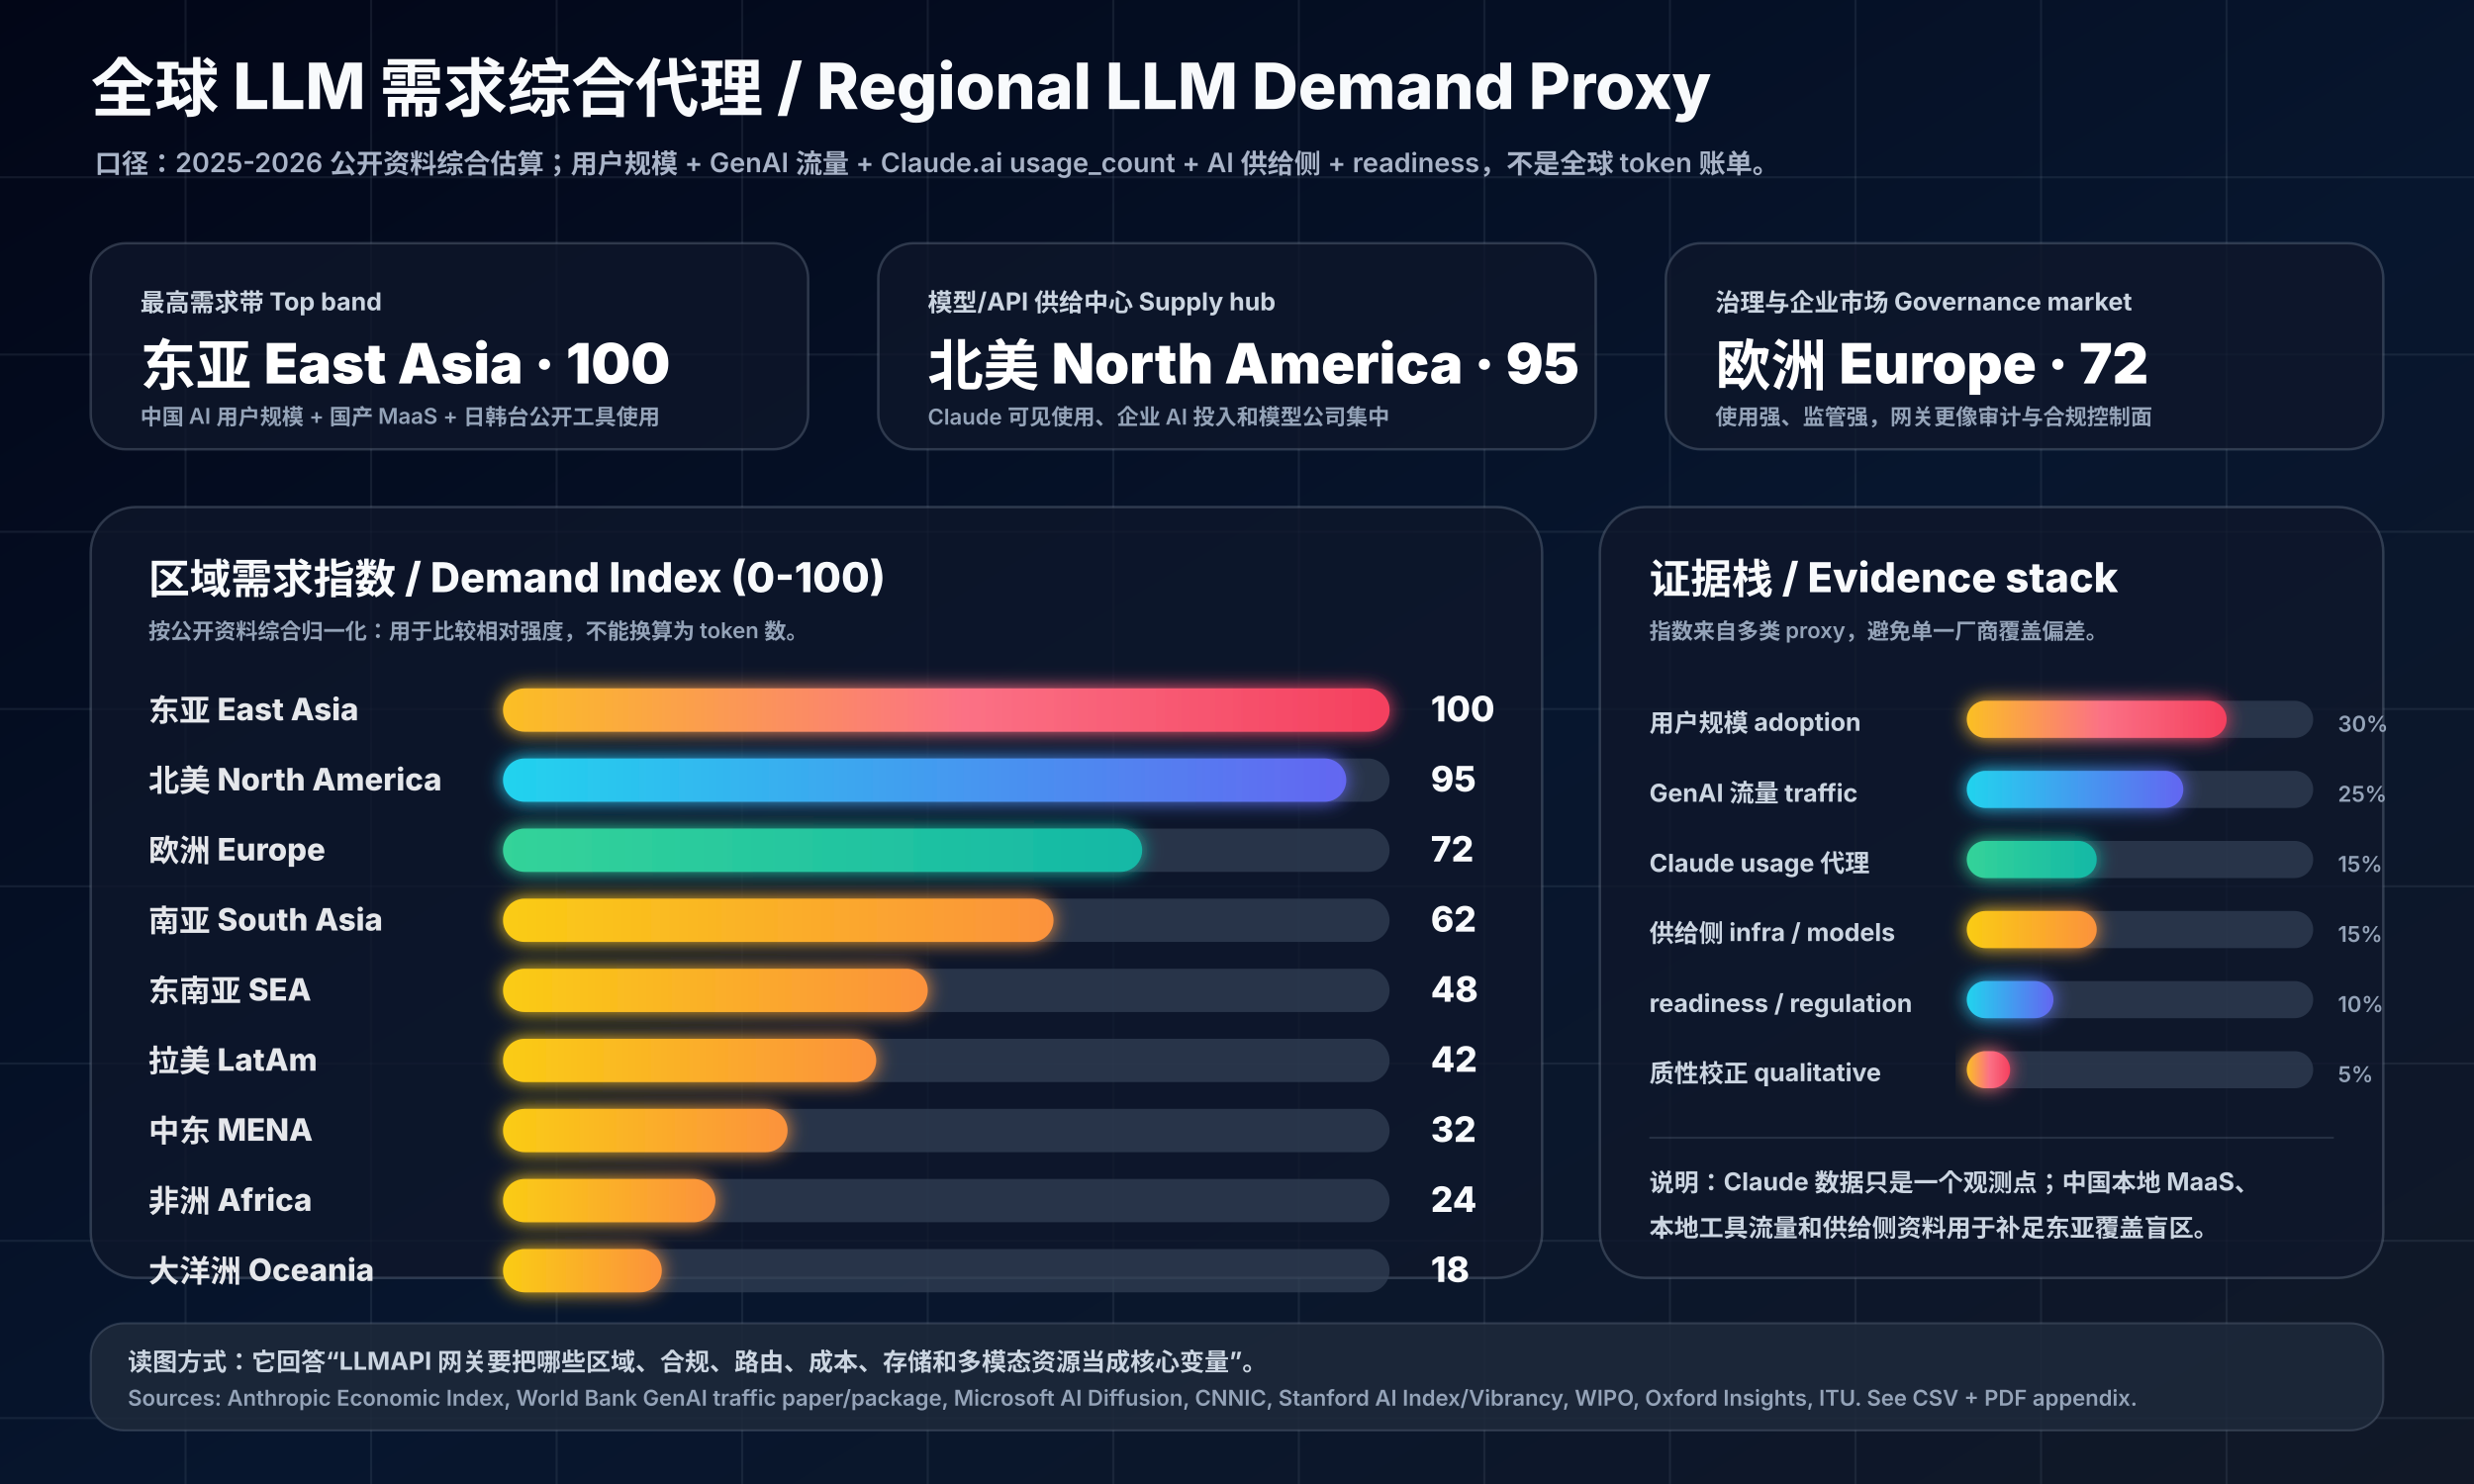
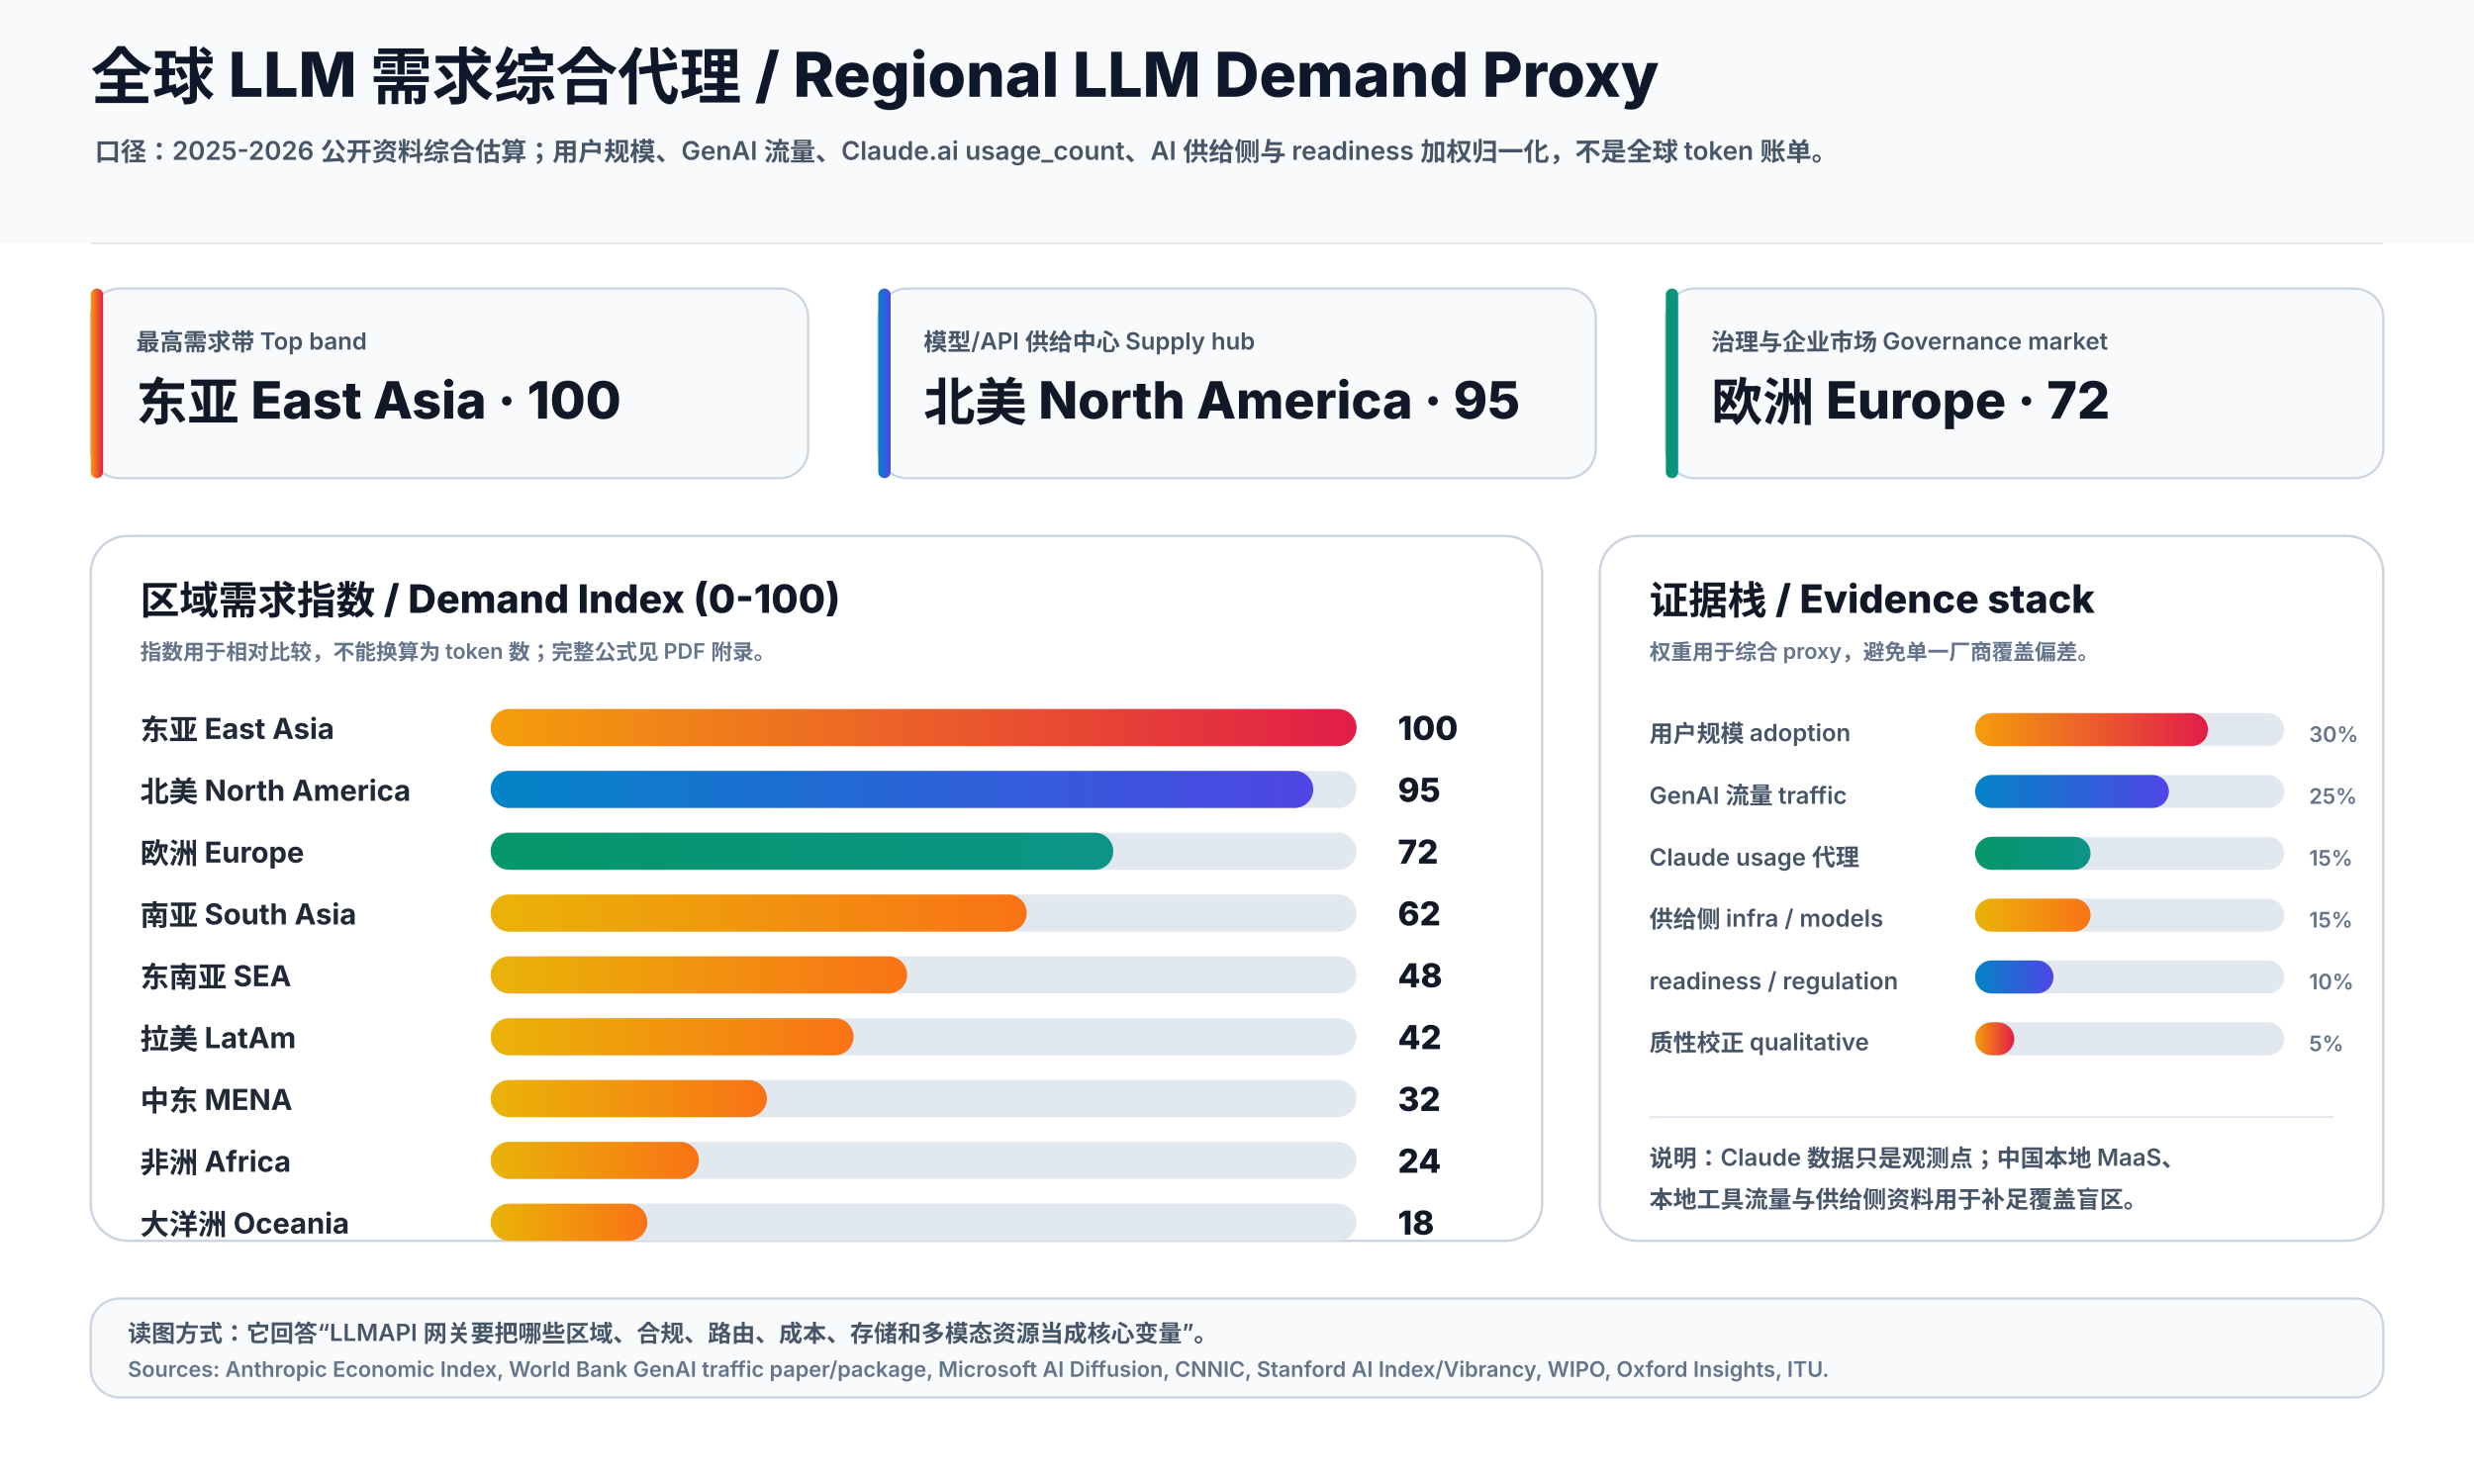
<svg xmlns="http://www.w3.org/2000/svg" viewBox="0 0 1200 720" role="img" aria-labelledby="title desc">
  <defs>
-     <linearGradient id="bg" x1="0" y1="0" x2="1" y2="1">
-       <stop offset="0%" stop-color="#020617" />
-       <stop offset="55%" stop-color="#07162e" />
-       <stop offset="100%" stop-color="#111827" />
+     <linearGradient id="barAsia" x1="0" x2="1">
+       <stop offset="0%" stop-color="#f59e0b" />
+       <stop offset="100%" stop-color="#e11d48" />
    </linearGradient>
-     <linearGradient id="asia" x1="0" x2="1">
-       <stop offset="0%" stop-color="#fbbf24" />
-       <stop offset="52%" stop-color="#fb7185" />
-       <stop offset="100%" stop-color="#f43f5e" />
+     <linearGradient id="barBlue" x1="0" x2="1">
+       <stop offset="0%" stop-color="#0284c7" />
+       <stop offset="100%" stop-color="#4f46e5" />
    </linearGradient>
-     <linearGradient id="blue" x1="0" x2="1">
-       <stop offset="0%" stop-color="#22d3ee" />
-       <stop offset="100%" stop-color="#6366f1" />
+     <linearGradient id="barGreen" x1="0" x2="1">
+       <stop offset="0%" stop-color="#059669" />
+       <stop offset="100%" stop-color="#0d9488" />
    </linearGradient>
-     <linearGradient id="green" x1="0" x2="1">
-       <stop offset="0%" stop-color="#34d399" />
-       <stop offset="100%" stop-color="#14b8a6" />
+     <linearGradient id="barWarm" x1="0" x2="1">
+       <stop offset="0%" stop-color="#eab308" />
+       <stop offset="100%" stop-color="#f97316" />
    </linearGradient>
-     <linearGradient id="warm" x1="0" x2="1">
-       <stop offset="0%" stop-color="#facc15" />
-       <stop offset="100%" stop-color="#fb923c" />
-     </linearGradient>
-     <filter id="glow" x="-25%" y="-70%" width="165%" height="240%">
-       <feGaussianBlur stdDeviation="4.5" result="blur" />
-       <feMerge>
-         <feMergeNode in="blur" />
-         <feMergeNode in="SourceGraphic" />
-       </feMerge>
-     </filter>
    <style>
-       .bg { fill: url(#bg); }
-       .grid { stroke: rgba(148, 163, 184, .11); stroke-width: 1; }
-       .title { font: 820 31px ui-sans-serif, system-ui, -apple-system, BlinkMacSystemFont, "Segoe UI", sans-serif; fill: #f8fafc; letter-spacing: 0; }
-       .subtitle { font: 640 13px ui-sans-serif, system-ui, -apple-system, BlinkMacSystemFont, "Segoe UI", sans-serif; fill: #a8b3c7; letter-spacing: 0; }
-       .h2 { font: 800 20px ui-sans-serif, system-ui, -apple-system, BlinkMacSystemFont, "Segoe UI", sans-serif; fill: #f8fafc; letter-spacing: 0; }
-       .label { font: 760 15px ui-sans-serif, system-ui, -apple-system, BlinkMacSystemFont, "Segoe UI", sans-serif; fill: #e5e7eb; letter-spacing: 0; }
-       .small { font: 650 12px ui-sans-serif, system-ui, -apple-system, BlinkMacSystemFont, "Segoe UI", sans-serif; fill: #cbd5e1; letter-spacing: 0; }
-       .tiny { font: 620 10.6px ui-sans-serif, system-ui, -apple-system, BlinkMacSystemFont, "Segoe UI", sans-serif; fill: #94a3b8; letter-spacing: 0; }
-       .num { font: 860 27px ui-sans-serif, system-ui, -apple-system, BlinkMacSystemFont, "Segoe UI", sans-serif; fill: #ffffff; letter-spacing: 0; }
-       .score { font: 820 17px ui-sans-serif, system-ui, -apple-system, BlinkMacSystemFont, "Segoe UI", sans-serif; fill: #f8fafc; letter-spacing: 0; }
-       .panel { fill: rgba(15, 23, 42, .76); stroke: rgba(148, 163, 184, .27); stroke-width: 1.2; }
-       .chip { fill: rgba(30, 41, 59, .86); stroke: rgba(148, 163, 184, .23); stroke-width: 1; }
-       .track { fill: rgba(51, 65, 85, .72); }
-       .barAsia { fill: url(#asia); filter: url(#glow); }
-       .barBlue { fill: url(#blue); filter: url(#glow); }
-       .barGreen { fill: url(#green); filter: url(#glow); }
-       .barWarm { fill: url(#warm); filter: url(#glow); }
-       .rule { stroke: rgba(148, 163, 184, .18); stroke-width: 1; }
+       .bg { fill: #ffffff; }
+       .band { fill: #f8fafc; }
+       .grid { stroke: #e5e7eb; stroke-width: 1; }
+       .title { font: 820 30px ui-sans-serif, system-ui, -apple-system, BlinkMacSystemFont, "Segoe UI", sans-serif; fill: #0f172a; letter-spacing: 0; }
+       .subtitle { font: 620 12.5px ui-sans-serif, system-ui, -apple-system, BlinkMacSystemFont, "Segoe UI", sans-serif; fill: #475569; letter-spacing: 0; }
+       .h2 { font: 800 19px ui-sans-serif, system-ui, -apple-system, BlinkMacSystemFont, "Segoe UI", sans-serif; fill: #111827; letter-spacing: 0; }
+       .label { font: 720 14px ui-sans-serif, system-ui, -apple-system, BlinkMacSystemFont, "Segoe UI", sans-serif; fill: #1f2937; letter-spacing: 0; }
+       .small { font: 620 11.5px ui-sans-serif, system-ui, -apple-system, BlinkMacSystemFont, "Segoe UI", sans-serif; fill: #475569; letter-spacing: 0; }
+       .tiny { font: 600 10.4px ui-sans-serif, system-ui, -apple-system, BlinkMacSystemFont, "Segoe UI", sans-serif; fill: #64748b; letter-spacing: 0; }
+       .num { font: 820 25px ui-sans-serif, system-ui, -apple-system, BlinkMacSystemFont, "Segoe UI", sans-serif; fill: #111827; letter-spacing: 0; }
+       .score { font: 800 16px ui-sans-serif, system-ui, -apple-system, BlinkMacSystemFont, "Segoe UI", sans-serif; fill: #111827; letter-spacing: 0; }
+       .panel { fill: #ffffff; stroke: #cbd5e1; stroke-width: 1.2; }
+       .card { fill: #f8fafc; stroke: #cbd5e1; stroke-width: 1.1; }
+       .track { fill: #e2e8f0; }
+       .asia { fill: url(#barAsia); }
+       .blue { fill: url(#barBlue); }
+       .green { fill: url(#barGreen); }
+       .warm { fill: url(#barWarm); }
+       .rule { stroke: #e2e8f0; stroke-width: 1; }
    </style>
  </defs>
  <rect class="bg" width="1200" height="720" />
-   <path class="grid" d="M0 86H1200M0 172H1200M0 258H1200M0 344H1200M0 430H1200M0 516H1200M0 602H1200M0 688H1200" />
-   <path class="grid" d="M90 0V720M180 0V720M270 0V720M360 0V720M450 0V720M540 0V720M630 0V720M720 0V720M810 0V720M900 0V720M990 0V720M1080 0V720" />
-   <text x="44" y="54" class="title">全球 LLM 需求综合代理 / Regional LLM Demand Proxy</text>
-   <text x="46" y="84" class="subtitle">口径：2025-2026 公开资料综合估算；用户规模 + GenAI 流量 + Claude.ai usage_count + AI 供给侧 + readiness，不是全球 token 账单。</text>
-   <g transform="translate(44 118)">
-     <rect class="panel" width="348" height="100" rx="17" />
-     <text x="24" y="33" class="small">最高需求带 Top band</text>
-     <text x="24" y="69" class="num">东亚 East Asia · 100</text>
-     <text x="24" y="88" class="tiny">中国 AI 用户规模 + 国产 MaaS + 日韩台公开工具使用</text>
+   <rect class="band" y="0" width="1200" height="118" />
+   <path class="grid" d="M44 638H1156M44 118H1156" />
+   <text x="44" y="48" class="title">全球 LLM 需求综合代理 / Regional LLM Demand Proxy</text>
+   <text x="46" y="78" class="subtitle">口径：2025-2026 公开资料综合估算；用户规模、GenAI 流量、Claude.ai usage_count、AI 供给侧与 readiness 加权归一化，不是全球 token 账单。</text>
+   <g transform="translate(44 140)">
+     <rect class="card" width="348" height="92" rx="14" />
+     <text x="22" y="30" class="small">最高需求带 Top band</text>
+     <text x="22" y="64" class="num">东亚 East Asia · 100</text>
+     <rect x="0" y="0" width="6" height="92" rx="3" class="asia" />
  </g>
-   <g transform="translate(426 118)">
-     <rect class="panel" width="348" height="100" rx="17" />
-     <text x="24" y="33" class="small">模型/API 供给中心 Supply hub</text>
-     <text x="24" y="69" class="num">北美 North America · 95</text>
-     <text x="24" y="88" class="tiny">Claude 可见使用、企业 AI 投入和模型公司集中</text>
+   <g transform="translate(426 140)">
+     <rect class="card" width="348" height="92" rx="14" />
+     <text x="22" y="30" class="small">模型/API 供给中心 Supply hub</text>
+     <text x="22" y="64" class="num">北美 North America · 95</text>
+     <rect x="0" y="0" width="6" height="92" rx="3" class="blue" />
  </g>
-   <g transform="translate(808 118)">
-     <rect class="panel" width="348" height="100" rx="17" />
-     <text x="24" y="33" class="small">治理与企业市场 Governance market</text>
-     <text x="24" y="69" class="num">欧洲 Europe · 72</text>
-     <text x="24" y="88" class="tiny">使用强、监管强，网关更像审计与合规控制面</text>
+   <g transform="translate(808 140)">
+     <rect class="card" width="348" height="92" rx="14" />
+     <text x="22" y="30" class="small">治理与企业市场 Governance market</text>
+     <text x="22" y="64" class="num">欧洲 Europe · 72</text>
+     <rect x="0" y="0" width="6" height="92" rx="3" class="green" />
  </g>
-   <g transform="translate(44 246)">
-     <rect class="panel" width="704" height="374" rx="22" />
-     <text x="28" y="42" class="h2">区域需求指数 / Demand Index (0-100)</text>
-     <text x="28" y="64" class="tiny">按公开资料综合归一化：用于比较相对强度，不能换算为 token 数。</text>
-     <g transform="translate(28 88)">
-       <text x="0" y="16" class="label">东亚 East Asia</text>
-       <rect x="172" y="0" width="430" height="21" rx="10.5" class="track" />
-       <rect x="172" y="0" width="430" height="21" rx="10.5" class="barAsia" />
-       <text x="622" y="16" class="score">100</text>
-       <text x="0" y="50" class="label">北美 North America</text>
-       <rect x="172" y="34" width="430" height="21" rx="10.5" class="track" />
-       <rect x="172" y="34" width="409" height="21" rx="10.5" class="barBlue" />
-       <text x="622" y="50" class="score">95</text>
-       <text x="0" y="84" class="label">欧洲 Europe</text>
-       <rect x="172" y="68" width="430" height="21" rx="10.5" class="track" />
-       <rect x="172" y="68" width="310" height="21" rx="10.5" class="barGreen" />
-       <text x="622" y="84" class="score">72</text>
-       <text x="0" y="118" class="label">南亚 South Asia</text>
-       <rect x="172" y="102" width="430" height="21" rx="10.5" class="track" />
-       <rect x="172" y="102" width="267" height="21" rx="10.5" class="barWarm" />
-       <text x="622" y="118" class="score">62</text>
-       <text x="0" y="152" class="label">东南亚 SEA</text>
-       <rect x="172" y="136" width="430" height="21" rx="10.5" class="track" />
-       <rect x="172" y="136" width="206" height="21" rx="10.5" class="barWarm" />
-       <text x="622" y="152" class="score">48</text>
-       <text x="0" y="186" class="label">拉美 LatAm</text>
-       <rect x="172" y="170" width="430" height="21" rx="10.5" class="track" />
-       <rect x="172" y="170" width="181" height="21" rx="10.5" class="barWarm" />
-       <text x="622" y="186" class="score">42</text>
-       <text x="0" y="220" class="label">中东 MENA</text>
-       <rect x="172" y="204" width="430" height="21" rx="10.5" class="track" />
-       <rect x="172" y="204" width="138" height="21" rx="10.5" class="barWarm" />
-       <text x="622" y="220" class="score">32</text>
-       <text x="0" y="254" class="label">非洲 Africa</text>
-       <rect x="172" y="238" width="430" height="21" rx="10.5" class="track" />
-       <rect x="172" y="238" width="103" height="21" rx="10.5" class="barWarm" />
-       <text x="622" y="254" class="score">24</text>
-       <text x="0" y="288" class="label">大洋洲 Oceania</text>
-       <rect x="172" y="272" width="430" height="21" rx="10.5" class="track" />
-       <rect x="172" y="272" width="77" height="21" rx="10.5" class="barWarm" />
-       <text x="622" y="288" class="score">18</text>
+   <g transform="translate(44 260)">
+     <rect class="panel" width="704" height="342" rx="18" />
+     <text x="24" y="38" class="h2">区域需求指数 / Demand Index (0-100)</text>
+     <text x="24" y="60" class="tiny">指数用于相对比较，不能换算为 token 数；完整公式见 PDF 附录。</text>
+     <g transform="translate(24 84)">
+       <text x="0" y="15" class="label">东亚 East Asia</text>
+       <rect x="170" y="0" width="420" height="18" rx="9" class="track" />
+       <rect x="170" y="0" width="420" height="18" rx="9" class="asia" />
+       <text x="610" y="15" class="score">100</text>
+       <text x="0" y="45" class="label">北美 North America</text>
+       <rect x="170" y="30" width="420" height="18" rx="9" class="track" />
+       <rect x="170" y="30" width="399" height="18" rx="9" class="blue" />
+       <text x="610" y="45" class="score">95</text>
+       <text x="0" y="75" class="label">欧洲 Europe</text>
+       <rect x="170" y="60" width="420" height="18" rx="9" class="track" />
+       <rect x="170" y="60" width="302" height="18" rx="9" class="green" />
+       <text x="610" y="75" class="score">72</text>
+       <text x="0" y="105" class="label">南亚 South Asia</text>
+       <rect x="170" y="90" width="420" height="18" rx="9" class="track" />
+       <rect x="170" y="90" width="260" height="18" rx="9" class="warm" />
+       <text x="610" y="105" class="score">62</text>
+       <text x="0" y="135" class="label">东南亚 SEA</text>
+       <rect x="170" y="120" width="420" height="18" rx="9" class="track" />
+       <rect x="170" y="120" width="202" height="18" rx="9" class="warm" />
+       <text x="610" y="135" class="score">48</text>
+       <text x="0" y="165" class="label">拉美 LatAm</text>
+       <rect x="170" y="150" width="420" height="18" rx="9" class="track" />
+       <rect x="170" y="150" width="176" height="18" rx="9" class="warm" />
+       <text x="610" y="165" class="score">42</text>
+       <text x="0" y="195" class="label">中东 MENA</text>
+       <rect x="170" y="180" width="420" height="18" rx="9" class="track" />
+       <rect x="170" y="180" width="134" height="18" rx="9" class="warm" />
+       <text x="610" y="195" class="score">32</text>
+       <text x="0" y="225" class="label">非洲 Africa</text>
+       <rect x="170" y="210" width="420" height="18" rx="9" class="track" />
+       <rect x="170" y="210" width="101" height="18" rx="9" class="warm" />
+       <text x="610" y="225" class="score">24</text>
+       <text x="0" y="255" class="label">大洋洲 Oceania</text>
+       <rect x="170" y="240" width="420" height="18" rx="9" class="track" />
+       <rect x="170" y="240" width="76" height="18" rx="9" class="warm" />
+       <text x="610" y="255" class="score">18</text>
    </g>
  </g>
-   <g transform="translate(776 246)">
-     <rect class="panel" width="380" height="374" rx="22" />
-     <text x="24" y="42" class="h2">证据栈 / Evidence stack</text>
-     <text x="24" y="64" class="tiny">指数来自多类 proxy，避免单一厂商覆盖偏差。</text>
-     <g transform="translate(24 94)">
-       <text x="0" y="15" class="small">用户规模 adoption</text>
-       <rect x="154" y="0" width="168" height="18" rx="9" class="track" />
-       <rect x="154" y="0" width="126" height="18" rx="9" class="barAsia" />
-       <text x="334" y="15" class="tiny">30%</text>
-       <text x="0" y="49" class="small">GenAI 流量 traffic</text>
-       <rect x="154" y="34" width="168" height="18" rx="9" class="track" />
-       <rect x="154" y="34" width="105" height="18" rx="9" class="barBlue" />
-       <text x="334" y="49" class="tiny">25%</text>
-       <text x="0" y="83" class="small">Claude usage 代理</text>
-       <rect x="154" y="68" width="168" height="18" rx="9" class="track" />
-       <rect x="154" y="68" width="63" height="18" rx="9" class="barGreen" />
-       <text x="334" y="83" class="tiny">15%</text>
-       <text x="0" y="117" class="small">供给侧 infra / models</text>
-       <rect x="154" y="102" width="168" height="18" rx="9" class="track" />
-       <rect x="154" y="102" width="63" height="18" rx="9" class="barWarm" />
-       <text x="334" y="117" class="tiny">15%</text>
-       <text x="0" y="151" class="small">readiness / regulation</text>
-       <rect x="154" y="136" width="168" height="18" rx="9" class="track" />
-       <rect x="154" y="136" width="42" height="18" rx="9" class="barBlue" />
-       <text x="334" y="151" class="tiny">10%</text>
-       <text x="0" y="185" class="small">质性校正 qualitative</text>
-       <rect x="154" y="170" width="168" height="18" rx="9" class="track" />
-       <rect x="154" y="170" width="21" height="18" rx="9" class="barAsia" />
-       <text x="334" y="185" class="tiny">5%</text>
+   <g transform="translate(776 260)">
+     <rect class="panel" width="380" height="342" rx="18" />
+     <text x="24" y="38" class="h2">证据栈 / Evidence stack</text>
+     <text x="24" y="60" class="tiny">权重用于综合 proxy，避免单一厂商覆盖偏差。</text>
+     <g transform="translate(24 86)">
+       <text x="0" y="14" class="small">用户规模 adoption</text>
+       <rect x="158" y="0" width="150" height="16" rx="8" class="track" />
+       <rect x="158" y="0" width="113" height="16" rx="8" class="asia" />
+       <text x="320" y="14" class="tiny">30%</text>
+       <text x="0" y="44" class="small">GenAI 流量 traffic</text>
+       <rect x="158" y="30" width="150" height="16" rx="8" class="track" />
+       <rect x="158" y="30" width="94" height="16" rx="8" class="blue" />
+       <text x="320" y="44" class="tiny">25%</text>
+       <text x="0" y="74" class="small">Claude usage 代理</text>
+       <rect x="158" y="60" width="150" height="16" rx="8" class="track" />
+       <rect x="158" y="60" width="56" height="16" rx="8" class="green" />
+       <text x="320" y="74" class="tiny">15%</text>
+       <text x="0" y="104" class="small">供给侧 infra / models</text>
+       <rect x="158" y="90" width="150" height="16" rx="8" class="track" />
+       <rect x="158" y="90" width="56" height="16" rx="8" class="warm" />
+       <text x="320" y="104" class="tiny">15%</text>
+       <text x="0" y="134" class="small">readiness / regulation</text>
+       <rect x="158" y="120" width="150" height="16" rx="8" class="track" />
+       <rect x="158" y="120" width="38" height="16" rx="8" class="blue" />
+       <text x="320" y="134" class="tiny">10%</text>
+       <text x="0" y="164" class="small">质性校正 qualitative</text>
+       <rect x="158" y="150" width="150" height="16" rx="8" class="track" />
+       <rect x="158" y="150" width="19" height="16" rx="8" class="asia" />
+       <text x="320" y="164" class="tiny">5%</text>
    </g>
-     <line x1="24" y1="306" x2="356" y2="306" class="rule" />
-     <text x="24" y="332" class="small">说明：Claude 数据只是一个观测点；中国本地 MaaS、</text>
-     <text x="24" y="354" class="small">本地工具流量和供给侧资料用于补足东亚覆盖盲区。</text>
+     <line x1="24" y1="282" x2="356" y2="282" class="rule" />
+     <text x="24" y="306" class="small">说明：Claude 数据只是观测点；中国本地 MaaS、</text>
+     <text x="24" y="326" class="small">本地工具流量与供给侧资料用于补足覆盖盲区。</text>
  </g>
-   <g transform="translate(44 642)">
-     <rect class="chip" width="1112" height="52" rx="16" />
-     <text x="18" y="23" class="small">读图方式：它回答“LLMAPI 网关要把哪些区域、合规、路由、成本、存储和多模态资源当成核心变量”。</text>
-     <text x="18" y="40" class="tiny">Sources: Anthropic Economic Index, World Bank GenAI traffic paper/package, Microsoft AI Diffusion, CNNIC, Stanford AI Index/Vibrancy, WIPO, Oxford Insights, ITU. See CSV + PDF appendix.</text>
+   <g transform="translate(44 630)">
+     <rect class="card" width="1112" height="48" rx="14" />
+     <text x="18" y="21" class="small">读图方式：它回答“LLMAPI 网关要把哪些区域、合规、路由、成本、存储和多模态资源当成核心变量”。</text>
+     <text x="18" y="38" class="tiny">Sources: Anthropic Economic Index, World Bank GenAI traffic paper/package, Microsoft AI Diffusion, CNNIC, Stanford AI Index/Vibrancy, WIPO, Oxford Insights, ITU.</text>
  </g>
</svg>
